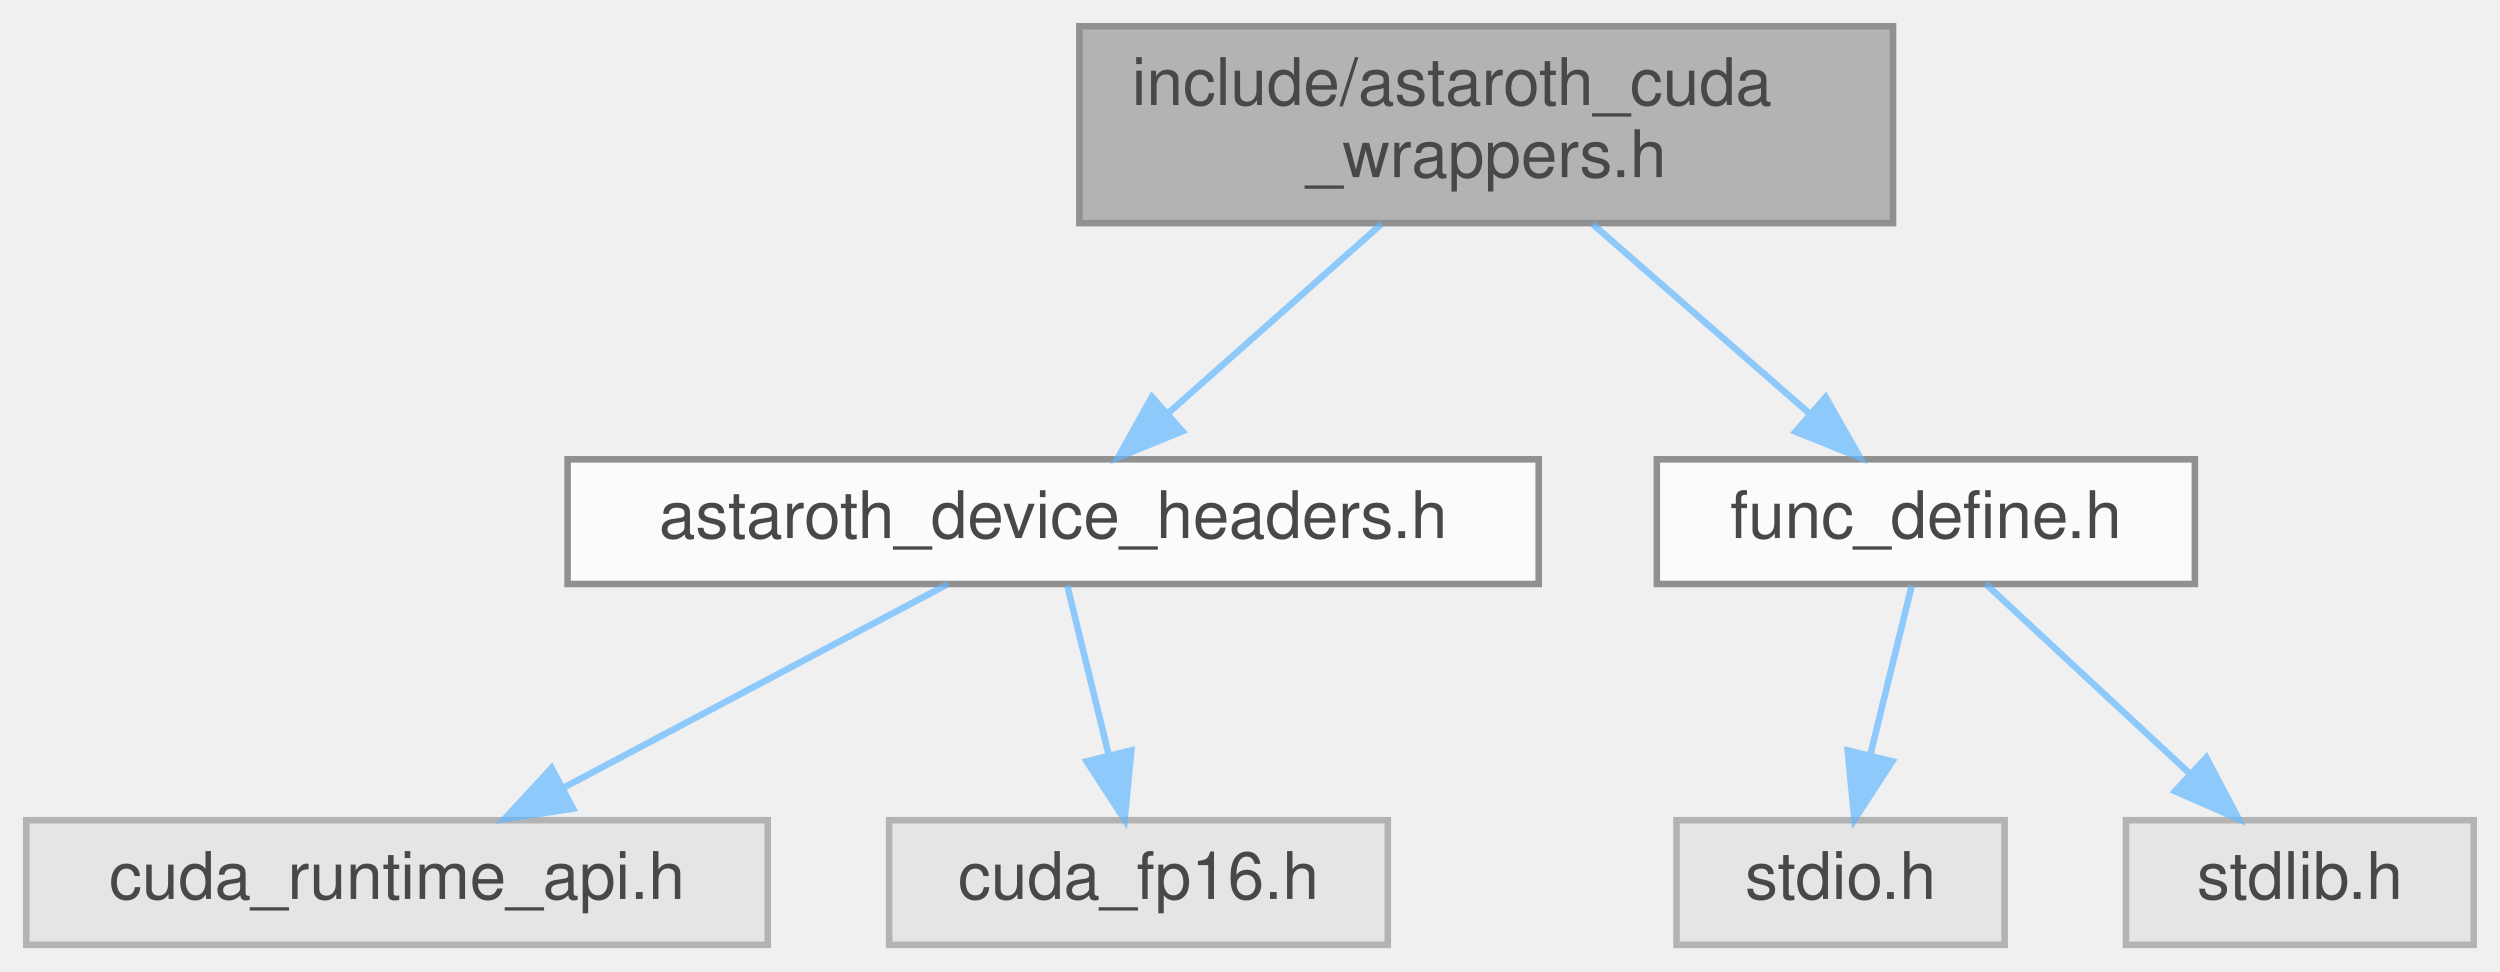
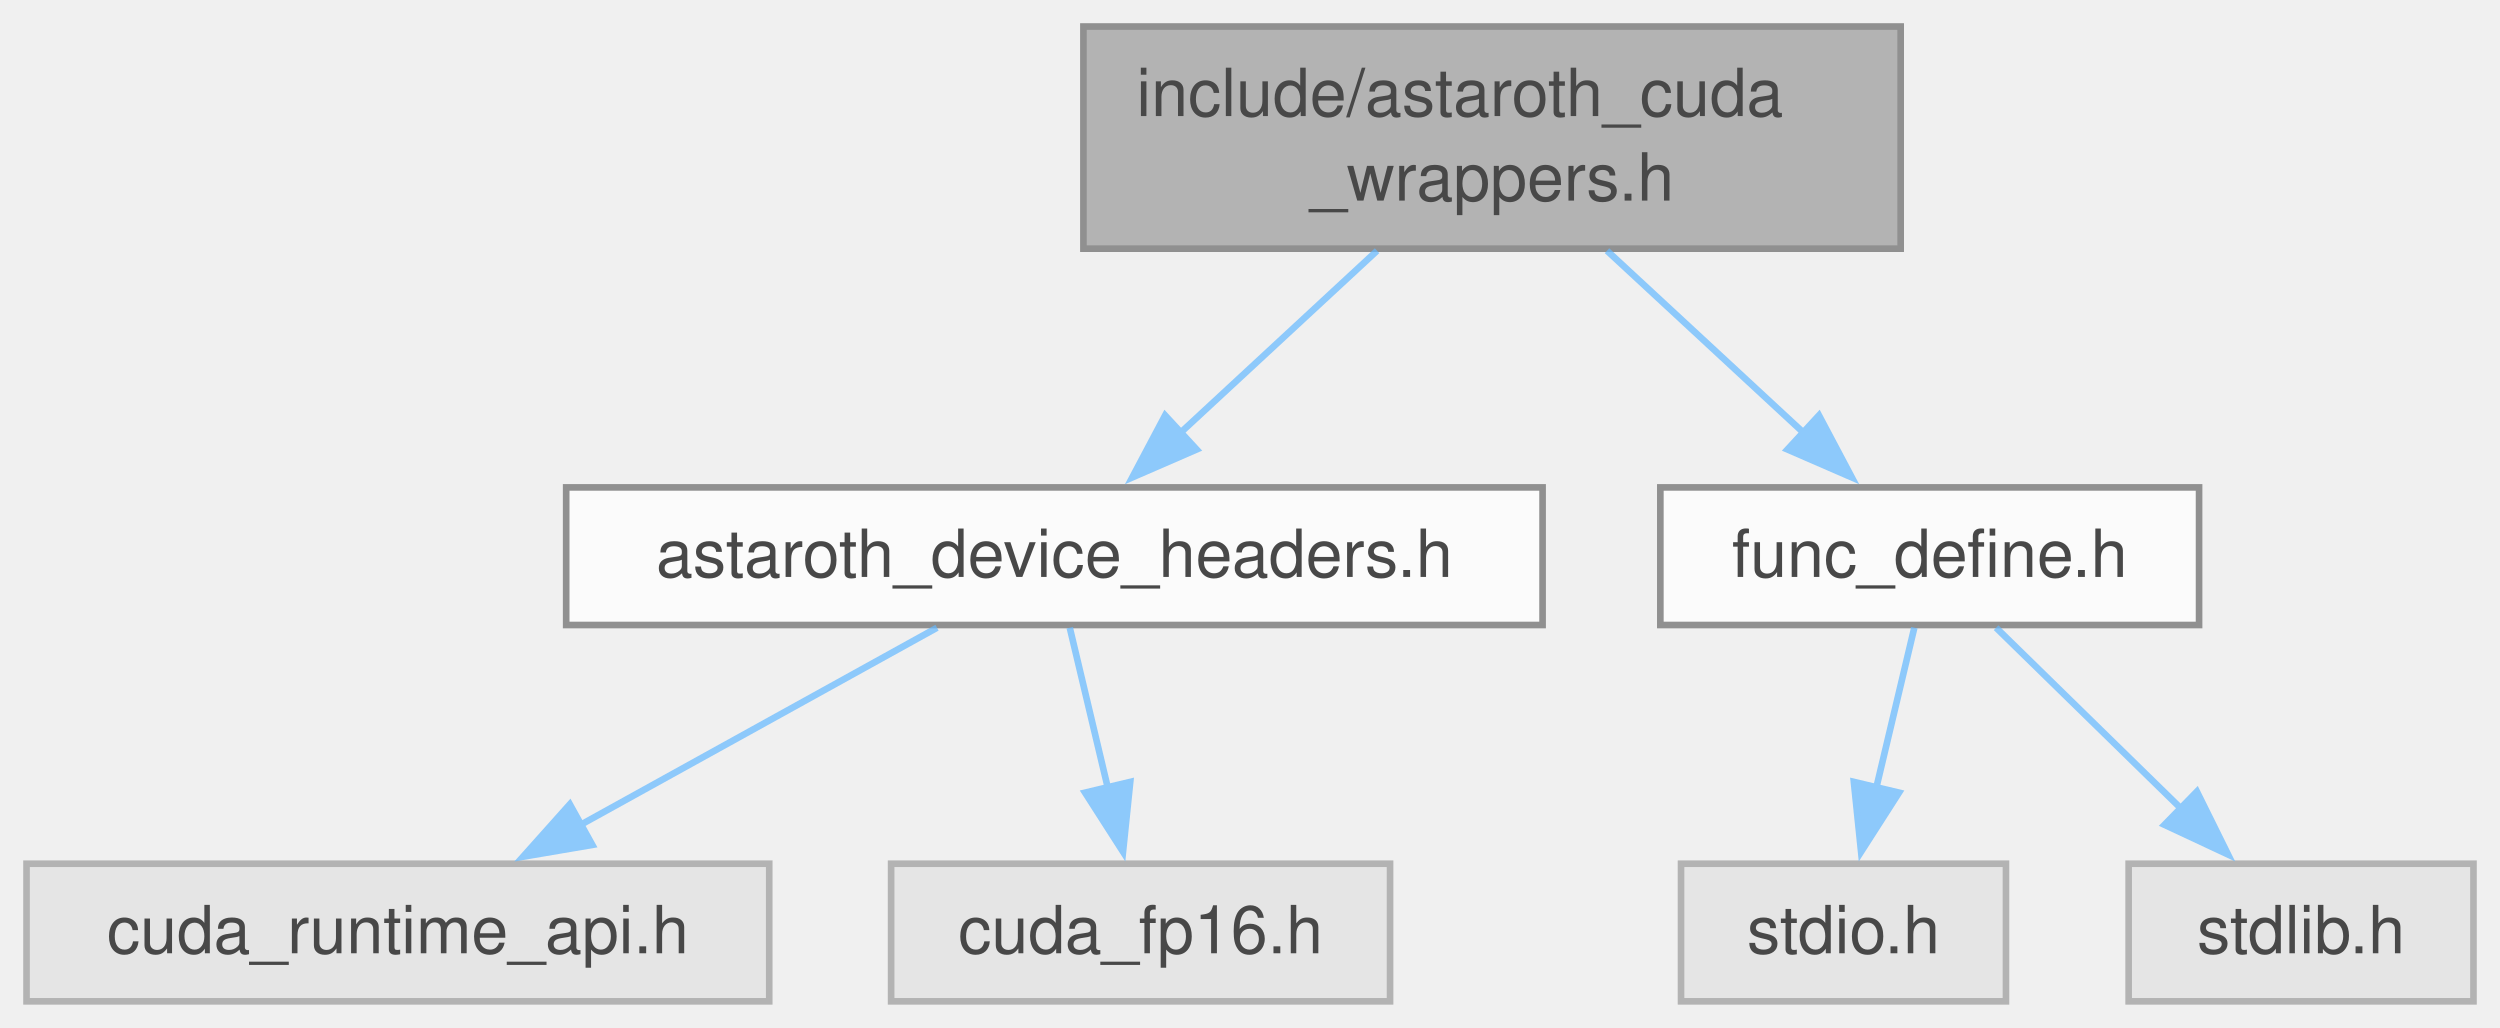
- <svg xmlns="http://www.w3.org/2000/svg" xmlns:xlink="http://www.w3.org/1999/xlink" width="381pt" height="148pt" viewBox="0.00 0.00 381.00 148.00">
+ <svg xmlns="http://www.w3.org/2000/svg" xmlns:xlink="http://www.w3.org/1999/xlink" width="377pt" height="155pt" viewBox="0.00 0.00 377.00 155.00">
  <svg id="main" version="1.1" xml:space="preserve">
    <style type="text/css">
.node, .edge {opacity: 0.7;}
.node.selected, .edge.selected {opacity: 1;}
.edge:hover path { stroke: red; }
.edge:hover polygon { stroke: red; fill: red; }
</style>
    <svg id="graph" class="graph">
-       <g id="graph0" class="graph" transform="scale(1 1) rotate(0) translate(4 144)">
+       <g id="graph0" class="graph" transform="scale(1 1) rotate(0) translate(4 151)">
        <g id="Node000001" class="node">
          <g id="a_Node000001">
            <a xlink:title=" ">
-               <polygon fill="#999999" stroke="#666666" points="284.5,-140 160.5,-140 160.5,-110 284.5,-110 284.5,-140" />
-               <text text-anchor="start" x="168.5" y="-128" font-family="Helvetica,sans-Serif" font-size="10.00">include/astaroth_cuda</text>
-               <text text-anchor="middle" x="222.5" y="-117" font-family="Helvetica,sans-Serif" font-size="10.00">_wrappers.h</text>
+               <polygon fill="#999999" stroke="#666666" points="282.62,-147 159.38,-147 159.38,-113.5 282.62,-113.5 282.62,-147" />
+               <text xml:space="preserve" text-anchor="start" x="167.38" y="-133.5" font-family="Helvetica,sans-Serif" font-size="10.00">include/astaroth_cuda</text>
+               <text xml:space="preserve" text-anchor="middle" x="221" y="-120.75" font-family="Helvetica,sans-Serif" font-size="10.00">_wrappers.h</text>
            </a>
          </g>
        </g>
        <g id="Node000002" class="node">
          <g id="a_Node000002">
            <a xlink:href="astaroth__device__headers_8h.html" target="_top" xlink:title=" ">
-               <polygon fill="white" stroke="#666666" points="230.5,-74 82.5,-74 82.5,-55 230.5,-55 230.5,-74" />
-               <text text-anchor="middle" x="156.5" y="-62" font-family="Helvetica,sans-Serif" font-size="10.00">astaroth_device_headers.h</text>
+               <polygon fill="white" stroke="#666666" points="228.62,-77.5 81.38,-77.5 81.38,-56.75 228.62,-56.75 228.62,-77.5" />
+               <text xml:space="preserve" text-anchor="middle" x="155" y="-64" font-family="Helvetica,sans-Serif" font-size="10.00">astaroth_device_headers.h</text>
            </a>
          </g>
        </g>
        <g id="edge1_Node000001_Node000002" class="edge">
          <g id="a_edge1_Node000001_Node000002">
            <a xlink:title=" ">
-               <path fill="none" stroke="#63b8ff" d="M206.52,-109.84C196.75,-101.17 184.23,-90.08 174.16,-81.15" />
-               <polygon fill="#63b8ff" stroke="#63b8ff" points="176.19,-78.28 166.39,-74.27 171.55,-83.52 176.19,-78.28" />
+               <path fill="none" stroke="#63b8ff" d="M203.66,-113.19C194.51,-104.72 183.28,-94.31 173.91,-85.64" />
+               <polygon fill="#63b8ff" stroke="#63b8ff" points="176.45,-83.22 166.74,-79 171.7,-88.36 176.45,-83.22" />
            </a>
          </g>
        </g>
        <g id="Node000005" class="node">
          <g id="a_Node000005">
            <a xlink:href="func__define_8h.html" target="_top" xlink:title=" ">
-               <polygon fill="white" stroke="#666666" points="330.5,-74 248.5,-74 248.5,-55 330.5,-55 330.5,-74" />
-               <text text-anchor="middle" x="289.5" y="-62" font-family="Helvetica,sans-Serif" font-size="10.00">func_define.h</text>
+               <polygon fill="white" stroke="#666666" points="327.62,-77.5 246.38,-77.5 246.38,-56.75 327.62,-56.75 327.62,-77.5" />
+               <text xml:space="preserve" text-anchor="middle" x="287" y="-64" font-family="Helvetica,sans-Serif" font-size="10.00">func_define.h</text>
            </a>
          </g>
        </g>
        <g id="edge4_Node000001_Node000005" class="edge">
          <g id="a_edge4_Node000001_Node000005">
            <a xlink:title=" ">
-               <path fill="none" stroke="#63b8ff" d="M238.72,-109.84C248.74,-101.09 261.61,-89.85 271.88,-80.88" />
-               <polygon fill="#63b8ff" stroke="#63b8ff" points="274.23,-83.48 279.46,-74.27 269.63,-78.21 274.23,-83.48" />
+               <path fill="none" stroke="#63b8ff" d="M238.34,-113.19C247.49,-104.72 258.72,-94.31 268.09,-85.64" />
+               <polygon fill="#63b8ff" stroke="#63b8ff" points="270.3,-88.36 275.26,-79 265.55,-83.22 270.3,-88.36" />
            </a>
          </g>
        </g>
        <g id="Node000003" class="node">
          <g id="a_Node000003">
            <a xlink:title=" ">
-               <polygon fill="#e0e0e0" stroke="#999999" points="113,-19 0,-19 0,0 113,0 113,-19" />
-               <text text-anchor="middle" x="56.5" y="-7" font-family="Helvetica,sans-Serif" font-size="10.00">cuda_runtime_api.h</text>
+               <polygon fill="#e0e0e0" stroke="#999999" points="112,-20.75 0,-20.75 0,0 112,0 112,-20.75" />
+               <text xml:space="preserve" text-anchor="middle" x="56" y="-7.25" font-family="Helvetica,sans-Serif" font-size="10.00">cuda_runtime_api.h</text>
            </a>
          </g>
        </g>
        <g id="edge2_Node000002_Node000003" class="edge">
          <g id="a_edge2_Node000002_Node000003">
            <a xlink:title=" ">
-               <path fill="none" stroke="#63b8ff" d="M140.43,-54.98C124.64,-46.61 100.28,-33.7 81.87,-23.95" />
-               <polygon fill="#63b8ff" stroke="#63b8ff" points="83.33,-20.76 72.86,-19.17 80.06,-26.95 83.33,-20.76" />
+               <path fill="none" stroke="#63b8ff" d="M137.3,-56.34C122.38,-48.08 100.77,-36.13 83.58,-26.63" />
+               <polygon fill="#63b8ff" stroke="#63b8ff" points="85.32,-23.59 74.87,-21.81 81.93,-29.71 85.32,-23.59" />
            </a>
          </g>
        </g>
        <g id="Node000004" class="node">
          <g id="a_Node000004">
            <a xlink:title=" ">
-               <polygon fill="#e0e0e0" stroke="#999999" points="207.5,-19 131.5,-19 131.5,0 207.5,0 207.5,-19" />
-               <text text-anchor="middle" x="169.5" y="-7" font-family="Helvetica,sans-Serif" font-size="10.00">cuda_fp16.h</text>
+               <polygon fill="#e0e0e0" stroke="#999999" points="205.62,-20.75 130.38,-20.75 130.38,0 205.62,0 205.62,-20.75" />
+               <text xml:space="preserve" text-anchor="middle" x="168" y="-7.25" font-family="Helvetica,sans-Serif" font-size="10.00">cuda_fp16.h</text>
            </a>
          </g>
        </g>
        <g id="edge3_Node000002_Node000004" class="edge">
          <g id="a_edge3_Node000002_Node000004">
            <a xlink:title=" ">
-               <path fill="none" stroke="#63b8ff" d="M158.65,-54.75C160.37,-47.72 162.85,-37.62 165,-28.84" />
-               <polygon fill="#63b8ff" stroke="#63b8ff" points="168.41,-29.63 167.39,-19.09 161.61,-27.97 168.41,-29.63" />
+               <path fill="none" stroke="#63b8ff" d="M157.32,-56.34C158.91,-49.64 161.08,-40.51 163.05,-32.23" />
+               <polygon fill="#63b8ff" stroke="#63b8ff" points="166.44,-33.09 165.35,-22.55 159.63,-31.47 166.44,-33.09" />
            </a>
          </g>
        </g>
        <g id="Node000006" class="node">
          <g id="a_Node000006">
            <a xlink:title=" ">
-               <polygon fill="#e0e0e0" stroke="#999999" points="301.5,-19 251.5,-19 251.5,0 301.5,0 301.5,-19" />
-               <text text-anchor="middle" x="276.5" y="-7" font-family="Helvetica,sans-Serif" font-size="10.00">stdio.h</text>
+               <polygon fill="#e0e0e0" stroke="#999999" points="298.5,-20.75 249.5,-20.75 249.5,0 298.5,0 298.5,-20.75" />
+               <text xml:space="preserve" text-anchor="middle" x="274" y="-7.25" font-family="Helvetica,sans-Serif" font-size="10.00">stdio.h</text>
            </a>
          </g>
        </g>
        <g id="edge5_Node000005_Node000006" class="edge">
          <g id="a_edge5_Node000005_Node000006">
            <a xlink:title=" ">
-               <path fill="none" stroke="#63b8ff" d="M287.35,-54.75C285.63,-47.72 283.15,-37.62 281,-28.84" />
-               <polygon fill="#63b8ff" stroke="#63b8ff" points="284.39,-27.97 278.61,-19.09 277.59,-29.63 284.39,-27.97" />
+               <path fill="none" stroke="#63b8ff" d="M284.68,-56.34C283.09,-49.64 280.92,-40.51 278.95,-32.23" />
+               <polygon fill="#63b8ff" stroke="#63b8ff" points="282.37,-31.47 276.65,-22.55 275.56,-33.09 282.37,-31.47" />
            </a>
          </g>
        </g>
        <g id="Node000007" class="node">
          <g id="a_Node000007">
            <a xlink:title=" ">
-               <polygon fill="#e0e0e0" stroke="#999999" points="373,-19 320,-19 320,0 373,0 373,-19" />
-               <text text-anchor="middle" x="346.5" y="-7" font-family="Helvetica,sans-Serif" font-size="10.00">stdlib.h</text>
+               <polygon fill="#e0e0e0" stroke="#999999" points="369,-20.75 317,-20.75 317,0 369,0 369,-20.75" />
+               <text xml:space="preserve" text-anchor="middle" x="343" y="-7.25" font-family="Helvetica,sans-Serif" font-size="10.00">stdlib.h</text>
            </a>
          </g>
        </g>
        <g id="edge6_Node000005_Node000007" class="edge">
          <g id="a_edge6_Node000005_Node000007">
            <a xlink:title=" ">
-               <path fill="none" stroke="#63b8ff" d="M298.66,-54.98C307,-47.23 319.53,-35.58 329.68,-26.14" />
-               <polygon fill="#63b8ff" stroke="#63b8ff" points="332.24,-28.54 337.18,-19.17 327.47,-23.42 332.24,-28.54" />
+               <path fill="none" stroke="#63b8ff" d="M297.01,-56.34C304.74,-48.78 315.63,-38.14 324.87,-29.1" />
+               <polygon fill="#63b8ff" stroke="#63b8ff" points="327.29,-31.63 331.99,-22.14 322.4,-26.62 327.29,-31.63" />
            </a>
          </g>
        </g>
      </g>
    </svg>
  </svg>
  <style type="text/css">

[data-mouse-over-selected='false'] { opacity: 0.7; }
[data-mouse-over-selected='true']  { opacity: 1.0; }

</style>
</svg>
